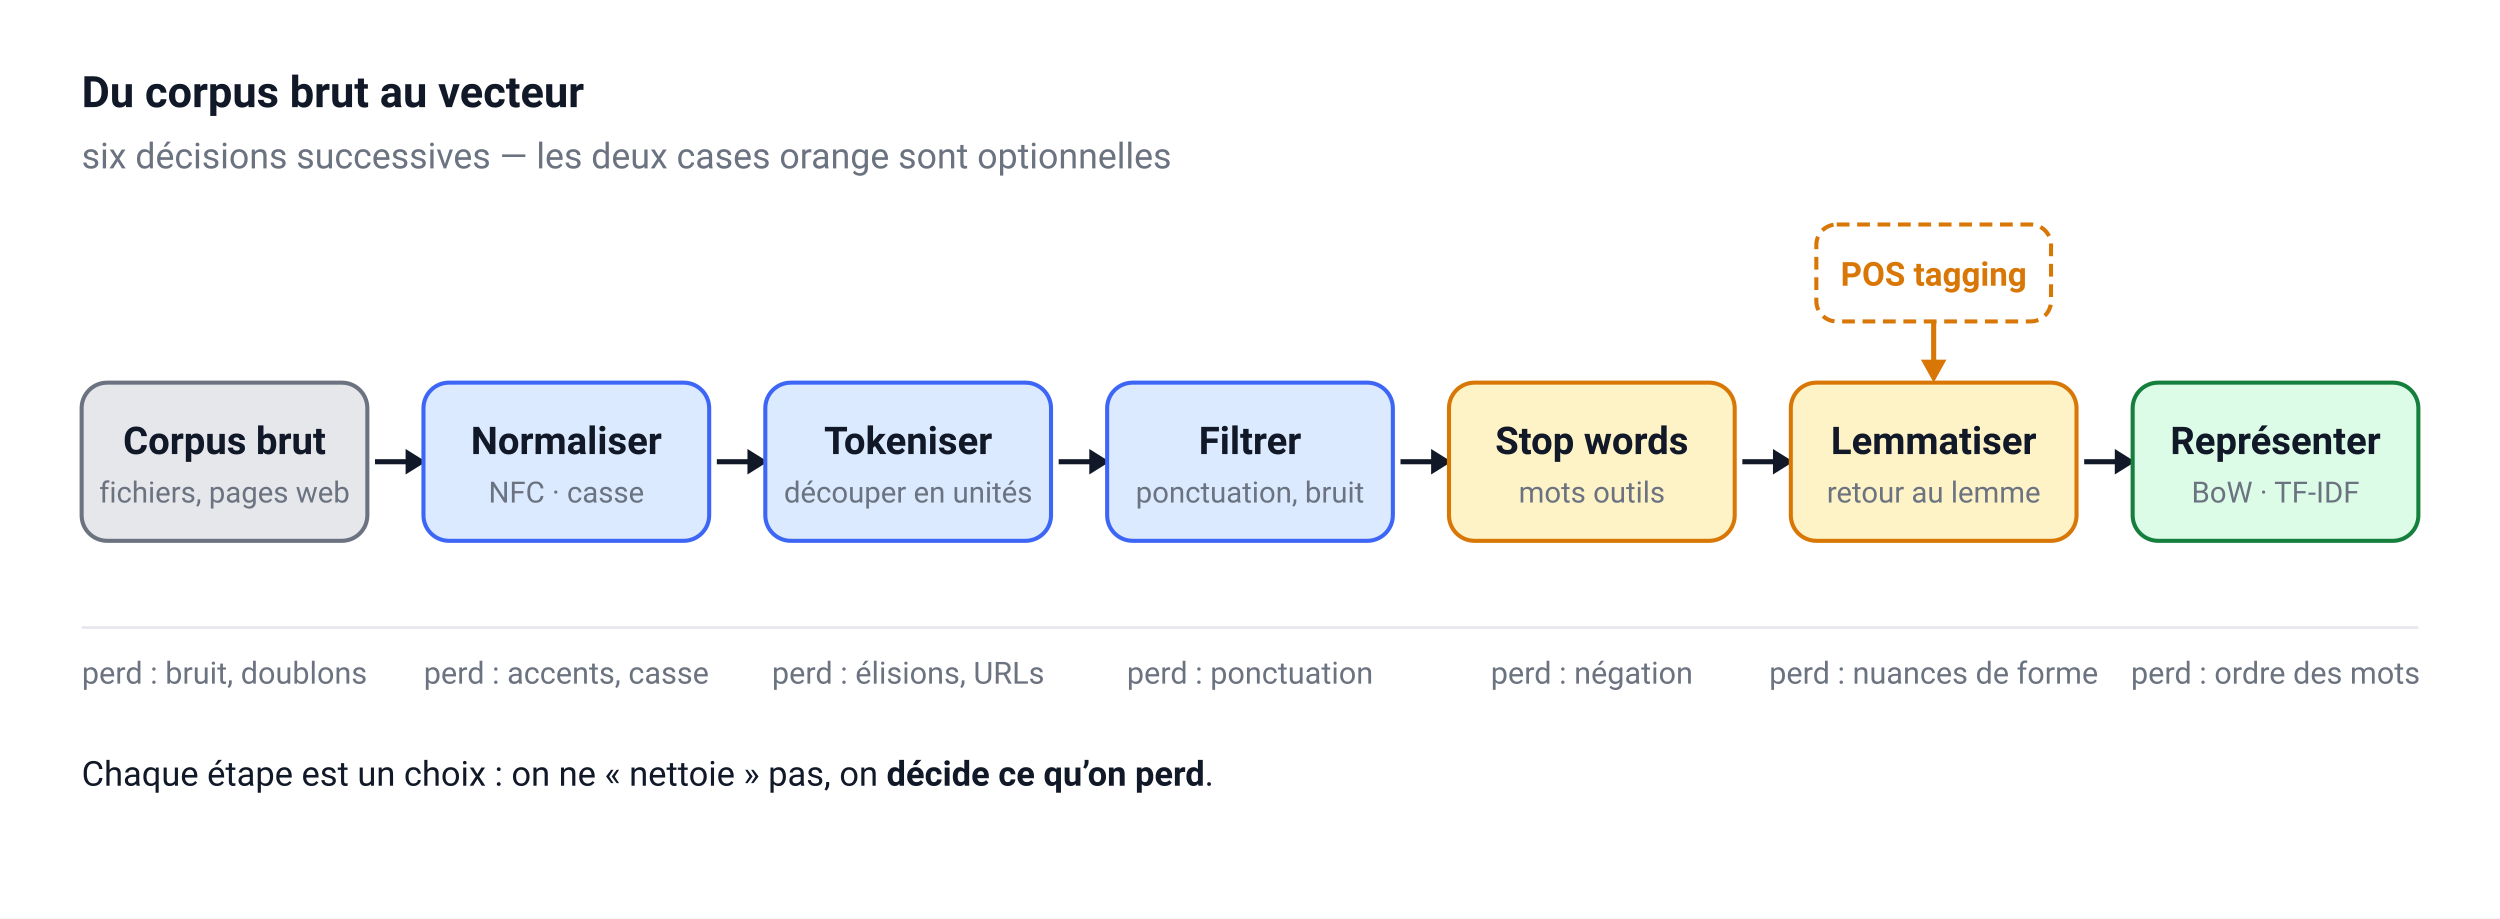
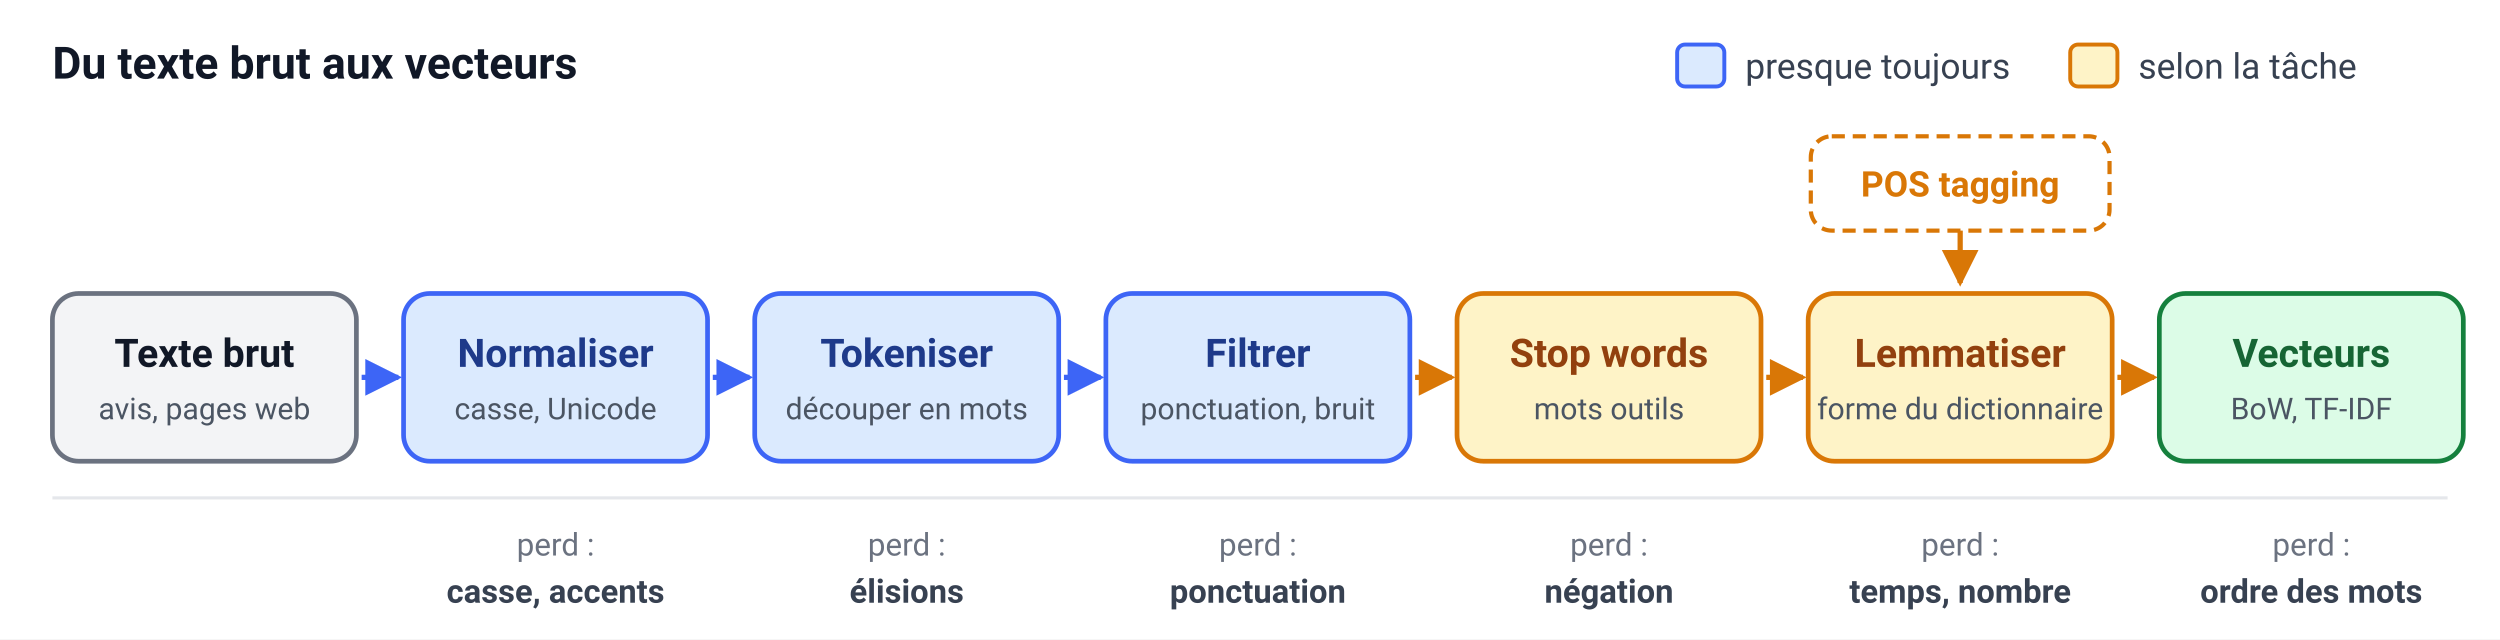
- <svg xmlns="http://www.w3.org/2000/svg" width="980" height="360" viewBox="0 0 980 360" font-family="Roboto, Helvetica, Arial, sans-serif">
-   <rect width="980" height="360" fill="#ffffff" />
-   <text x="32.0" y="42" font-size="17" font-weight="700" fill="#111827">Du corpus brut au vecteur</text>
-   <text x="32.0" y="66" font-size="14" fill="#6b7280">six décisions successives — les deux cases orange sont optionnelles</text>
-   <rect x="32.0" y="150" width="112" height="62" rx="10" fill="#e5e7eb" stroke="#6b7280" stroke-width="1.6" />
-   <text x="88.0" y="178" font-size="15" font-weight="700" fill="#111827" text-anchor="middle">Corpus brut</text>
-   <text x="88.0" y="197" font-size="11.5" fill="#6b7280" text-anchor="middle">fichiers, pages web</text>
-   <line x1="147.0" y1="181.0" x2="161.0" y2="181.0" stroke="#111827" stroke-width="2" />
-   <polygon points="167.0,181.0 159.0,176.0 159.0,186.0" fill="#111827" />
-   <rect x="166.0" y="150" width="112" height="62" rx="10" fill="#dbeafe" stroke="#3d65f6" stroke-width="1.6" />
-   <text x="222.0" y="178" font-size="15" font-weight="700" fill="#111827" text-anchor="middle">Normaliser</text>
-   <text x="222.0" y="197" font-size="11.5" fill="#6b7280" text-anchor="middle">NFC · casse</text>
-   <line x1="281.0" y1="181.0" x2="295.0" y2="181.0" stroke="#111827" stroke-width="2" />
-   <polygon points="301.0,181.0 293.0,176.0 293.0,186.0" fill="#111827" />
-   <rect x="300.0" y="150" width="112" height="62" rx="10" fill="#dbeafe" stroke="#3d65f6" stroke-width="1.6" />
-   <text x="356.0" y="178" font-size="15" font-weight="700" fill="#111827" text-anchor="middle">Tokeniser</text>
-   <text x="356.0" y="197" font-size="11.5" fill="#6b7280" text-anchor="middle">découper en unités</text>
-   <line x1="415.0" y1="181.0" x2="429.0" y2="181.0" stroke="#111827" stroke-width="2" />
-   <polygon points="435.0,181.0 427.0,176.0 427.0,186.0" fill="#111827" />
-   <rect x="434.0" y="150" width="112" height="62" rx="10" fill="#dbeafe" stroke="#3d65f6" stroke-width="1.6" />
-   <text x="490.0" y="178" font-size="15" font-weight="700" fill="#111827" text-anchor="middle">Filtrer</text>
-   <text x="490.0" y="197" font-size="11.5" fill="#6b7280" text-anchor="middle">ponctuation, bruit</text>
-   <line x1="549.0" y1="181.0" x2="563.0" y2="181.0" stroke="#111827" stroke-width="2" />
-   <polygon points="569.0,181.0 561.0,176.0 561.0,186.0" fill="#111827" />
-   <rect x="568.0" y="150" width="112" height="62" rx="10" fill="#fef3c7" stroke="#d97706" stroke-width="1.6" />
-   <text x="624.0" y="178" font-size="15" font-weight="700" fill="#111827" text-anchor="middle">Stop words</text>
-   <text x="624.0" y="197" font-size="11.5" fill="#6b7280" text-anchor="middle">mots outils</text>
-   <line x1="683.0" y1="181.0" x2="697.0" y2="181.0" stroke="#111827" stroke-width="2" />
-   <polygon points="703.0,181.0 695.0,176.0 695.0,186.0" fill="#111827" />
-   <rect x="702.0" y="150" width="112" height="62" rx="10" fill="#fef3c7" stroke="#d97706" stroke-width="1.6" />
-   <text x="758.0" y="178" font-size="15" font-weight="700" fill="#111827" text-anchor="middle">Lemmatiser</text>
-   <text x="758.0" y="197" font-size="11.5" fill="#6b7280" text-anchor="middle">retour au lemme</text>
-   <line x1="817.0" y1="181.0" x2="831.0" y2="181.0" stroke="#111827" stroke-width="2" />
-   <polygon points="837.0,181.0 829.0,176.0 829.0,186.0" fill="#111827" />
-   <rect x="836.0" y="150" width="112" height="62" rx="10" fill="#dcfce7" stroke="#15803d" stroke-width="1.6" />
-   <text x="892.0" y="178" font-size="15" font-weight="700" fill="#111827" text-anchor="middle">Représenter</text>
-   <text x="892.0" y="197" font-size="11.5" fill="#6b7280" text-anchor="middle">BoW · TF-IDF</text>
-   <rect x="712.0" y="88" width="92" height="38" rx="8" fill="#ffffff" stroke="#d97706" stroke-width="1.6" stroke-dasharray="5 3" />
-   <text x="758.0" y="112" font-size="13" font-weight="700" fill="#d97706" text-anchor="middle">POS tagging</text>
-   <line x1="758.0" y1="126" x2="758.0" y2="146" stroke="#d97706" stroke-width="2" />
-   <polygon points="758.0,150 753.0,141 763.0,141" fill="#d97706" />
-   <line x1="32.0" y1="246" x2="948.0" y2="246" stroke="#e5e7eb" stroke-width="1" />
-   <text x="88.0" y="268" font-size="12" fill="#6b7280" text-anchor="middle">perd : bruit, doublons</text>
-   <text x="222.0" y="268" font-size="12" fill="#6b7280" text-anchor="middle">perd : accents, casse</text>
-   <text x="356.0" y="268" font-size="12" fill="#6b7280" text-anchor="middle">perd : élisions, URLs</text>
-   <text x="490.0" y="268" font-size="12" fill="#6b7280" text-anchor="middle">perd : ponctuation</text>
-   <text x="624.0" y="268" font-size="12" fill="#6b7280" text-anchor="middle">perd : négation</text>
-   <text x="758.0" y="268" font-size="12" fill="#6b7280" text-anchor="middle">perd : nuances de forme</text>
-   <text x="892.0" y="268" font-size="12" fill="#6b7280" text-anchor="middle">perd : ordre des mots</text>
-   <text x="32.0" y="308" font-size="13.5" fill="#111827">Chaque étape est un choix : on ne « nettoie » pas, on <tspan font-weight="700">décide ce qu’on perd</tspan>.</text>
+ <svg xmlns="http://www.w3.org/2000/svg" width="954" height="244" viewBox="0 0 954 244" font-family="Roboto, Helvetica, Arial, sans-serif">
+   <rect width="954" height="244" fill="#ffffff" />
+   <defs>
+     <marker id="mb" viewBox="0 0 10 10" refX="9" refY="5" markerWidth="7" markerHeight="7" orient="auto">
+       <path d="M0,0 L10,5 L0,10 z" fill="#3d65f6" />
+     </marker>
+     <marker id="mo" viewBox="0 0 10 10" refX="9" refY="5" markerWidth="7" markerHeight="7" orient="auto">
+       <path d="M0,0 L10,5 L0,10 z" fill="#d97706" />
+     </marker>
+     <marker id="mg" viewBox="0 0 10 10" refX="9" refY="5" markerWidth="7" markerHeight="7" orient="auto">
+       <path d="M0,0 L10,5 L0,10 z" fill="#15803d" />
+     </marker>
+   </defs>
+   <text x="20" y="30" font-size="17" fill="#111827" font-weight="700" text-anchor="start">Du texte brut aux vecteurs</text>
+   <rect x="640" y="17" width="18" height="16" rx="3" fill="#dbeafe" stroke="#3d65f6" stroke-width="1.5" />
+   <text x="666" y="30" font-size="13.5" fill="#374151" text-anchor="start">presque toujours</text>
+   <rect x="790" y="17" width="18" height="16" rx="3" fill="#fef3c7" stroke="#d97706" stroke-width="1.5" />
+   <text x="816" y="30" font-size="13.5" fill="#374151" text-anchor="start">selon la tâche</text>
+   <rect x="20" y="112" width="116" height="64" rx="10" fill="#f3f4f6" stroke="#6b7280" stroke-width="1.8" />
+   <text x="78" y="140" font-size="15" fill="#111827" font-weight="700" text-anchor="middle">Texte brut</text>
+   <text x="78" y="160" font-size="11.5" fill="#4b5563" text-anchor="middle">avis, pages web</text>
+   <line x1="138" y1="144" x2="152" y2="144" stroke="#3d65f6" stroke-width="2" marker-end="url(#mb)" />
+   <rect x="154" y="112" width="116" height="64" rx="10" fill="#dbeafe" stroke="#3d65f6" stroke-width="1.8" />
+   <text x="212" y="140" font-size="15" fill="#1e3a8a" font-weight="700" text-anchor="middle">Normaliser</text>
+   <text x="212" y="160" font-size="11.5" fill="#4b5563" text-anchor="middle">casse, Unicode</text>
+   <line x1="272" y1="144" x2="286" y2="144" stroke="#3d65f6" stroke-width="2" marker-end="url(#mb)" />
+   <text x="212" y="212" font-size="12" fill="#6b7280" text-anchor="middle">perd :</text>
+   <text x="212" y="230" font-size="12.5" fill="#374151" font-weight="700" text-anchor="middle">casse, accents</text>
+   <rect x="288" y="112" width="116" height="64" rx="10" fill="#dbeafe" stroke="#3d65f6" stroke-width="1.8" />
+   <text x="346" y="140" font-size="15" fill="#1e3a8a" font-weight="700" text-anchor="middle">Tokeniser</text>
+   <text x="346" y="160" font-size="11.5" fill="#4b5563" text-anchor="middle">découper en mots</text>
+   <line x1="406" y1="144" x2="420" y2="144" stroke="#3d65f6" stroke-width="2" marker-end="url(#mb)" />
+   <text x="346" y="212" font-size="12" fill="#6b7280" text-anchor="middle">perd :</text>
+   <text x="346" y="230" font-size="12.5" fill="#374151" font-weight="700" text-anchor="middle">élisions</text>
+   <rect x="422" y="112" width="116" height="64" rx="10" fill="#dbeafe" stroke="#3d65f6" stroke-width="1.8" />
+   <text x="480" y="140" font-size="15" fill="#1e3a8a" font-weight="700" text-anchor="middle">Filtrer</text>
+   <text x="480" y="160" font-size="11.5" fill="#4b5563" text-anchor="middle">ponctuation, bruit</text>
+   <line x1="540" y1="144" x2="554" y2="144" stroke="#d97706" stroke-width="2" marker-end="url(#mo)" />
+   <text x="480" y="212" font-size="12" fill="#6b7280" text-anchor="middle">perd :</text>
+   <text x="480" y="230" font-size="12.5" fill="#374151" font-weight="700" text-anchor="middle">ponctuation</text>
+   <rect x="556" y="112" width="116" height="64" rx="10" fill="#fef3c7" stroke="#d97706" stroke-width="1.8" />
+   <text x="614" y="140" font-size="15" fill="#92400e" font-weight="700" text-anchor="middle">Stop words</text>
+   <text x="614" y="160" font-size="11.5" fill="#4b5563" text-anchor="middle">mots outils</text>
+   <line x1="674" y1="144" x2="688" y2="144" stroke="#d97706" stroke-width="2" marker-end="url(#mo)" />
+   <text x="614" y="212" font-size="12" fill="#6b7280" text-anchor="middle">perd :</text>
+   <text x="614" y="230" font-size="12.5" fill="#374151" font-weight="700" text-anchor="middle">négation</text>
+   <rect x="690" y="112" width="116" height="64" rx="10" fill="#fef3c7" stroke="#d97706" stroke-width="1.8" />
+   <text x="748" y="140" font-size="15" fill="#92400e" font-weight="700" text-anchor="middle">Lemmatiser</text>
+   <text x="748" y="160" font-size="11.5" fill="#4b5563" text-anchor="middle">forme du dictionnaire</text>
+   <line x1="808" y1="144" x2="822" y2="144" stroke="#d97706" stroke-width="2" marker-end="url(#mo)" />
+   <text x="748" y="212" font-size="12" fill="#6b7280" text-anchor="middle">perd :</text>
+   <text x="748" y="230" font-size="12.5" fill="#374151" font-weight="700" text-anchor="middle">temps, nombre</text>
+   <rect x="824" y="112" width="116" height="64" rx="10" fill="#dcfce7" stroke="#15803d" stroke-width="1.8" />
+   <text x="882" y="140" font-size="15" fill="#166534" font-weight="700" text-anchor="middle">Vecteurs</text>
+   <text x="882" y="160" font-size="11.5" fill="#4b5563" text-anchor="middle">BoW, TF-IDF</text>
+   <text x="882" y="212" font-size="12" fill="#6b7280" text-anchor="middle">perd :</text>
+   <text x="882" y="230" font-size="12.5" fill="#374151" font-weight="700" text-anchor="middle">ordre des mots</text>
+   <rect x="691" y="52" width="114" height="36" rx="8" fill="#ffffff" stroke="#d97706" stroke-width="1.6" stroke-dasharray="5 3" />
+   <text x="748" y="75" font-size="13.5" fill="#d97706" font-weight="700" text-anchor="middle">POS tagging</text>
+   <line x1="748" y1="88" x2="748" y2="108" stroke="#d97706" stroke-width="2" marker-end="url(#mo)" />
+   <line x1="20" y1="190" x2="934" y2="190" stroke="#e5e7eb" stroke-width="1.2" />
</svg>
